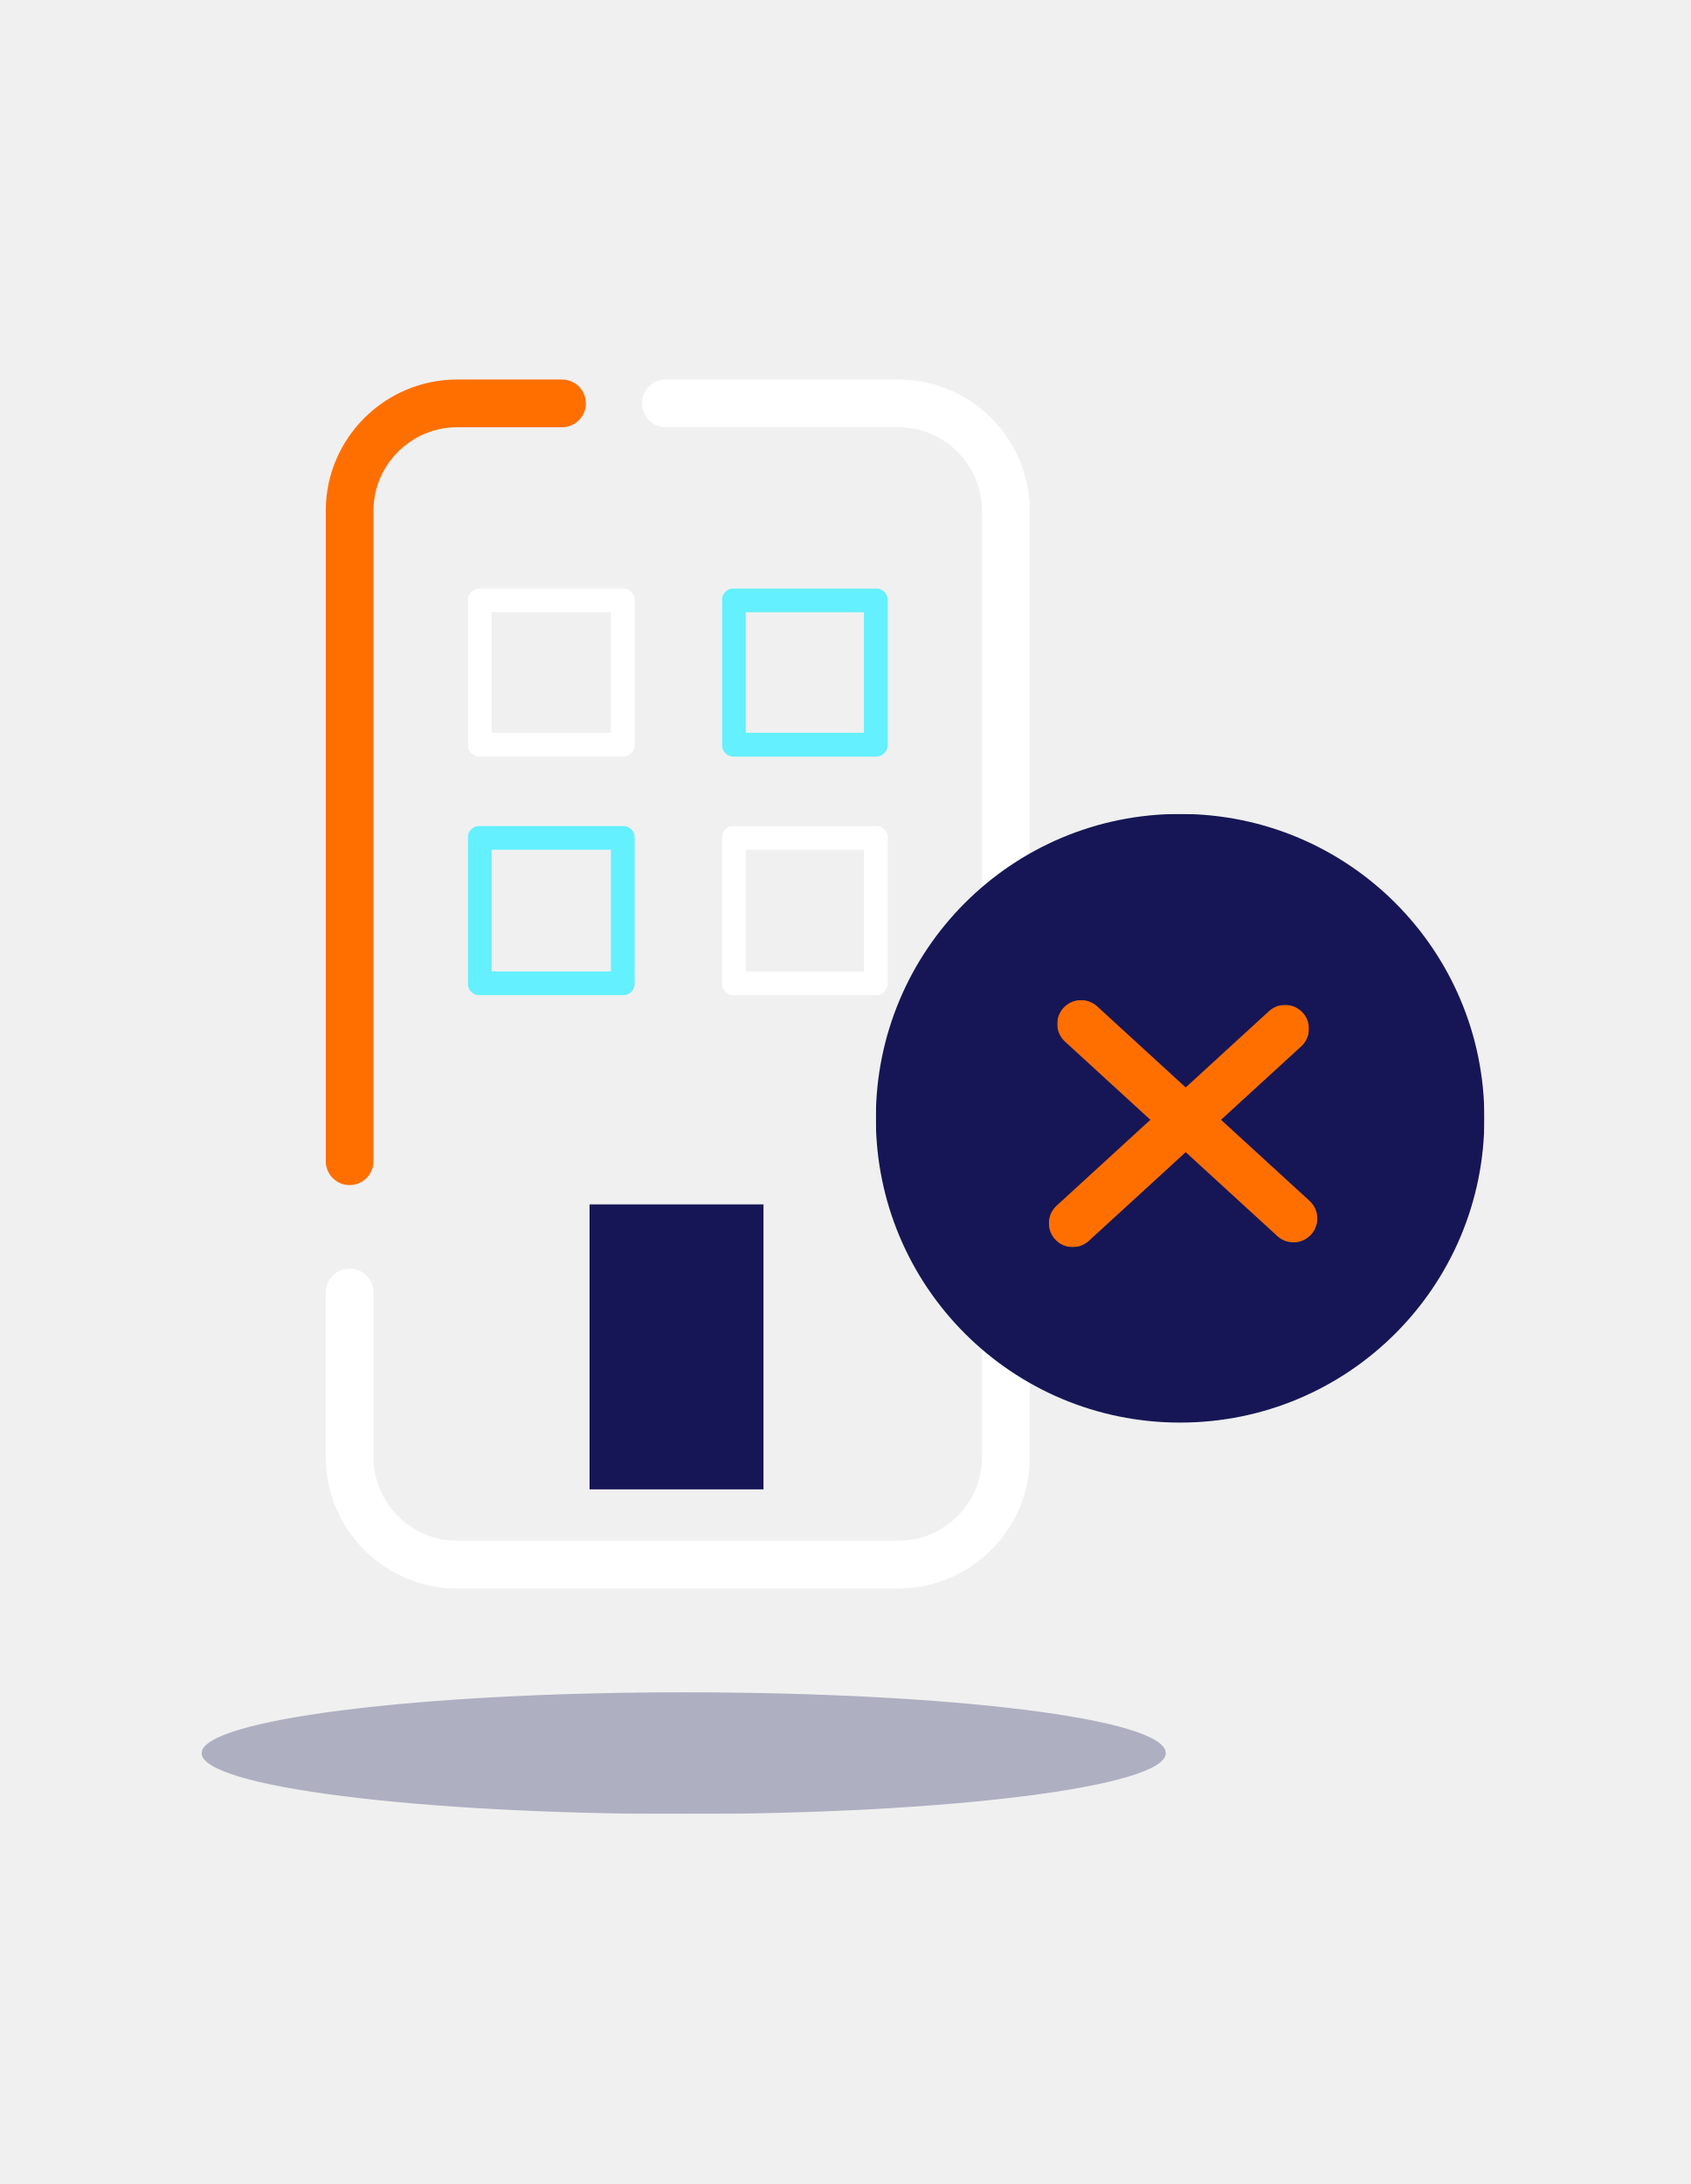
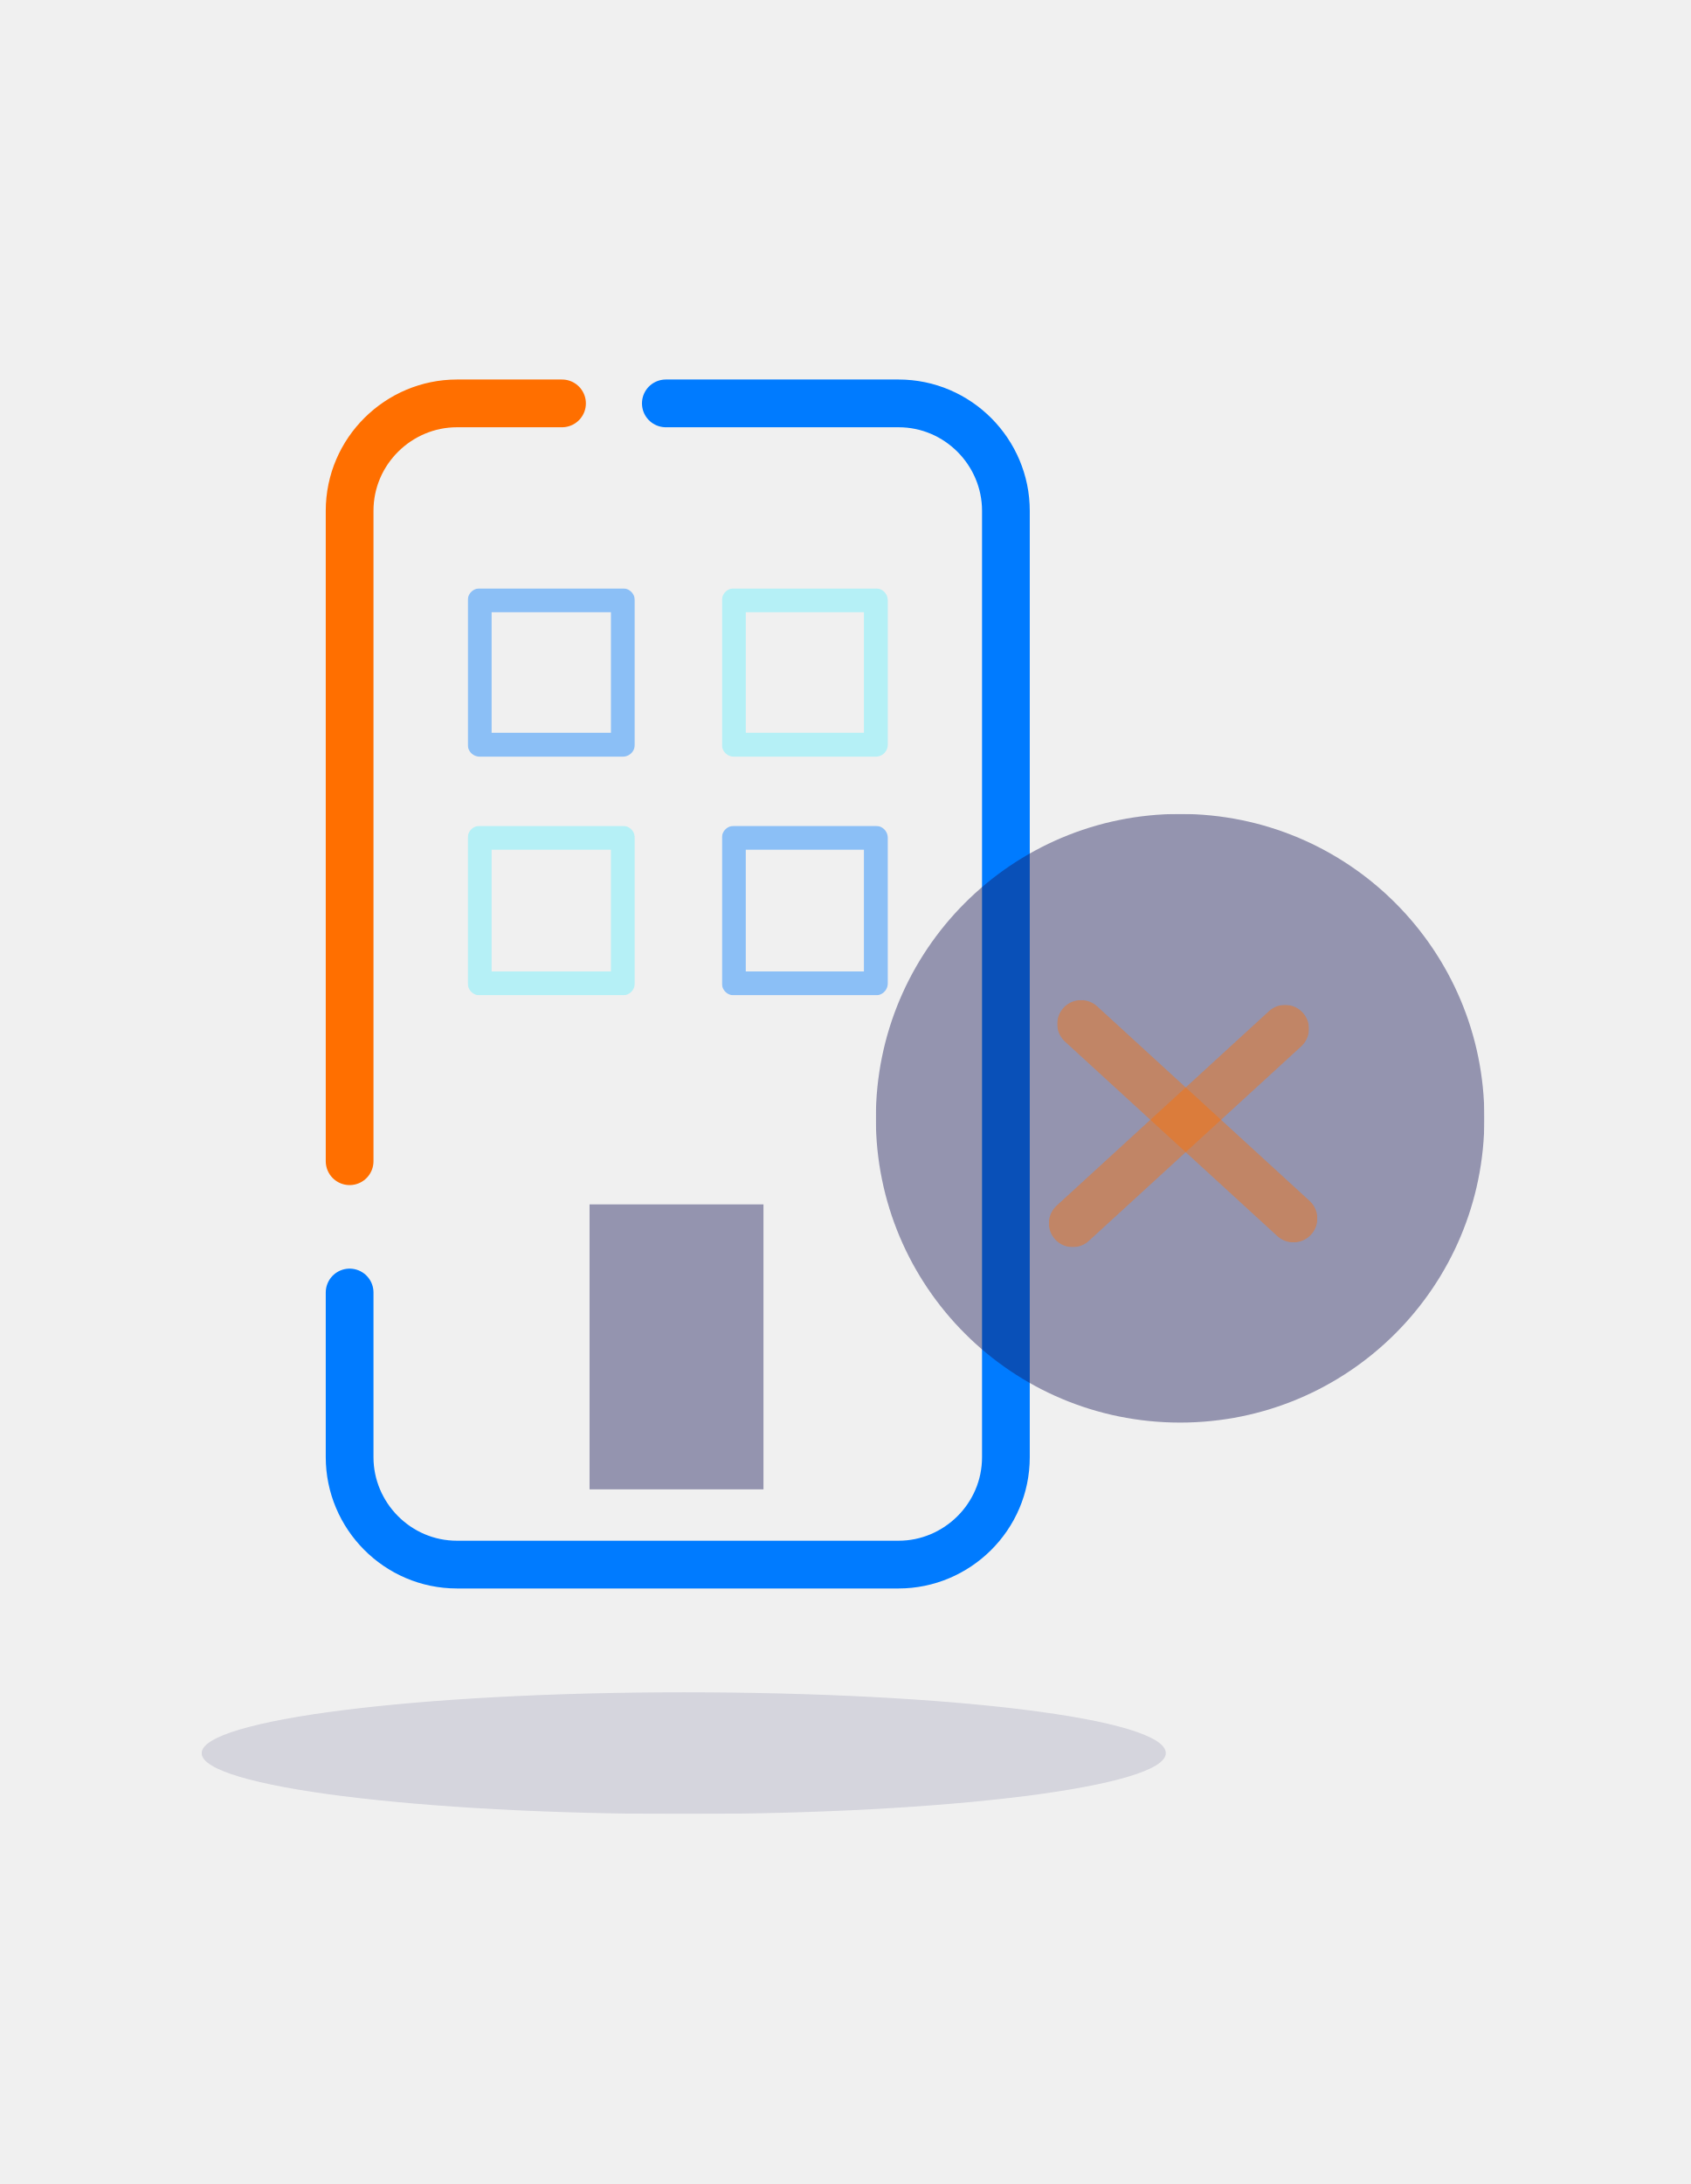
<svg xmlns="http://www.w3.org/2000/svg" version="1.1" id="Layer_1" x="0px" y="0px" viewBox="0 0 141.7 183" style="enable-background:new 0 0 141.7 183;" xml:space="preserve">
  <style type="text/css">
	.st0{fill:none;stroke:#ff6f00;stroke-width:4;stroke-linecap:round;stroke-linejoin:round;}
- 	.st1{fill:none;stroke:#ffffff;stroke-width:4;stroke-linecap:round;stroke-linejoin:round;}
+ 	.st1{fill:none;stroke:#007bff;stroke-width:4;stroke-linecap:round;stroke-linejoin:round;}
	.st2{filter:url(#Adobe_OpacityMaskFilter);}
- 	.st3{fill:#ffffff;}
+ 	.st3{fill:#007bff;}
	.st4{mask:url(#mask-2_1_);fill:none;stroke:#64f0ff;stroke-width:2;stroke-linecap:round;stroke-linejoin:round;}
	.st5{filter:url(#Adobe_OpacityMaskFilter_1_);}
- 	.st6{mask:url(#mask-2_2_);fill:none;stroke:#ffffff;stroke-width:2;stroke-linecap:round;stroke-linejoin:round;}
+ 	.st6{mask:url(#mask-2_2_);fill:none;stroke:#007bff;stroke-width:2;stroke-linecap:round;stroke-linejoin:round;}
	.st7{filter:url(#Adobe_OpacityMaskFilter_2_);}
- 	.st8{mask:url(#mask-2_3_);fill:none;stroke:#ffffff;stroke-width:2;stroke-linecap:round;stroke-linejoin:round;}
+ 	.st8{mask:url(#mask-2_3_);fill:none;stroke:#007bff;stroke-width:2;stroke-linecap:round;stroke-linejoin:round;}
	.st9{filter:url(#Adobe_OpacityMaskFilter_3_);}
	.st10{mask:url(#mask-2_4_);fill:none;stroke:#64f0ff;stroke-width:2;stroke-linecap:round;stroke-linejoin:round;}
	.st11{filter:url(#Adobe_OpacityMaskFilter_4_);}
	.st12{mask:url(#mask-2_5_);fill:#161656;}
	.st13{filter:url(#Adobe_OpacityMaskFilter_5_);}
	.st14{mask:url(#mask-2_6_);fill:#161656;}
	.st15{filter:url(#Adobe_OpacityMaskFilter_6_);}
	.st16{mask:url(#mask-2_7_);fill:none;stroke:#ff6f00;stroke-width:4;stroke-linecap:round;stroke-linejoin:round;}
	.st17{filter:url(#Adobe_OpacityMaskFilter_7_);}
	.st18{mask:url(#mask-2_8_);fill:none;stroke:#ff6f00;stroke-width:4;stroke-linecap:round;stroke-linejoin:round;}
	.st19{filter:url(#Adobe_OpacityMaskFilter_8_);}
	.st20{opacity:0.3;mask:url(#mask-2_9_);fill:#161656;enable-background:new    ;}
</style>
  <g id="Desktop">
    <g id="APPII" transform="translate(-405, -3058)">
      <g id="Group-15" transform="translate(405, 3059)">
        <path id="Stroke-1" class="st0" d="M47.1,32.8h-8.8c-4.9,0-9,4-9,9v54.5" />
        <path id="Stroke-3" class="st1" d="M29.3,107.3v13.8c0,4.9,4,9,9,9h37c4.9,0,9-4,9-9V41.8c0-4.9-4-9-9-9H55.8" />
        <g id="Clip-6">
			</g>
        <defs>
          <filter id="Adobe_OpacityMaskFilter" filterUnits="userSpaceOnUse" x="60.5" y="48.3" width="14" height="14.2">
            <feColorMatrix type="matrix" values="1 0 0 0 0  0 1 0 0 0  0 0 1 0 0  0 0 0 1 0" />
          </filter>
        </defs>
        <mask maskUnits="userSpaceOnUse" x="60.5" y="48.3" width="14" height="14.2" id="mask-2_1_">
          <g class="st2">
            <polygon id="path-1_1_" class="st3" points="16.9,151 124.4,151 124.4,31 16.9,31      " />
          </g>
        </mask>
        <polygon id="Stroke-5" class="st4" points="61.5,61.4 73.4,61.4 73.4,49.3 61.5,49.3    " />
        <defs>
          <filter id="Adobe_OpacityMaskFilter_1_" filterUnits="userSpaceOnUse" x="39.2" y="48.3" width="14" height="14.2">
            <feColorMatrix type="matrix" values="1 0 0 0 0  0 1 0 0 0  0 0 1 0 0  0 0 0 1 0" />
          </filter>
        </defs>
        <mask maskUnits="userSpaceOnUse" x="39.2" y="48.3" width="14" height="14.2" id="mask-2_2_">
          <g class="st5">
            <polygon id="path-1_2_" class="st3" points="16.9,151 124.4,151 124.4,31 16.9,31      " />
          </g>
        </mask>
        <polygon id="Stroke-7" class="st6" points="40.2,61.4 52.2,61.4 52.2,49.3 40.2,49.3    " />
        <defs>
          <filter id="Adobe_OpacityMaskFilter_2_" filterUnits="userSpaceOnUse" x="60.5" y="68.2" width="14" height="14.2">
            <feColorMatrix type="matrix" values="1 0 0 0 0  0 1 0 0 0  0 0 1 0 0  0 0 0 1 0" />
          </filter>
        </defs>
        <mask maskUnits="userSpaceOnUse" x="60.5" y="68.2" width="14" height="14.2" id="mask-2_3_">
          <g class="st7">
            <polygon id="path-1_3_" class="st3" points="16.9,151 124.4,151 124.4,31 16.9,31      " />
          </g>
        </mask>
        <polygon id="Stroke-8" class="st8" points="61.5,81.4 73.4,81.4 73.4,69.2 61.5,69.2    " />
        <defs>
          <filter id="Adobe_OpacityMaskFilter_3_" filterUnits="userSpaceOnUse" x="39.2" y="68.2" width="14" height="14.2">
            <feColorMatrix type="matrix" values="1 0 0 0 0  0 1 0 0 0  0 0 1 0 0  0 0 0 1 0" />
          </filter>
        </defs>
        <mask maskUnits="userSpaceOnUse" x="39.2" y="68.2" width="14" height="14.2" id="mask-2_4_">
          <g class="st9">
            <polygon id="path-1_4_" class="st3" points="16.9,151 124.4,151 124.4,31 16.9,31      " />
          </g>
        </mask>
        <polygon id="Stroke-9" class="st10" points="40.2,81.4 52.2,81.4 52.2,69.2 40.2,69.2    " />
        <defs>
          <filter id="Adobe_OpacityMaskFilter_4_" filterUnits="userSpaceOnUse" x="49.4" y="99.9" width="14.6" height="23.9">
            <feColorMatrix type="matrix" values="1 0 0 0 0  0 1 0 0 0  0 0 1 0 0  0 0 0 1 0" />
          </filter>
        </defs>
        <mask maskUnits="userSpaceOnUse" x="49.4" y="99.9" width="14.6" height="23.9" id="mask-2_5_">
          <g class="st11">
            <polygon id="path-1_5_" class="st3" points="16.9,151 124.4,151 124.4,31 16.9,31      " />
          </g>
        </mask>
        <polygon id="Fill-10" class="st12" points="49.4,123.8 64,123.8 64,99.9 49.4,99.9    " />
        <defs>
          <filter id="Adobe_OpacityMaskFilter_5_" filterUnits="userSpaceOnUse" x="73.4" y="67.2" width="51.1" height="51.1">
            <feColorMatrix type="matrix" values="1 0 0 0 0  0 1 0 0 0  0 0 1 0 0  0 0 0 1 0" />
          </filter>
        </defs>
        <mask maskUnits="userSpaceOnUse" x="73.4" y="67.2" width="51.1" height="51.1" id="mask-2_6_">
          <g class="st13">
            <polygon id="path-1_6_" class="st3" points="16.9,151 124.4,151 124.4,31 16.9,31      " />
          </g>
        </mask>
        <path id="Fill-11" class="st14" d="M124.4,92.7c0,14.1-11.4,25.5-25.5,25.5s-25.5-11.4-25.5-25.5s11.4-25.5,25.5-25.5     S124.4,78.6,124.4,92.7" />
        <defs>
          <filter id="Adobe_OpacityMaskFilter_6_" filterUnits="userSpaceOnUse" x="88.6" y="82.8" width="21.8" height="20.3">
            <feColorMatrix type="matrix" values="1 0 0 0 0  0 1 0 0 0  0 0 1 0 0  0 0 0 1 0" />
          </filter>
        </defs>
        <mask maskUnits="userSpaceOnUse" x="88.6" y="82.8" width="21.8" height="20.3" id="mask-2_7_">
          <g class="st15">
            <polygon id="path-1_7_" class="st3" points="16.9,151 124.4,151 124.4,31 16.9,31      " />
          </g>
        </mask>
        <path id="Stroke-12" class="st16" d="M90.6,84.8l17.8,16.3" />
        <defs>
          <filter id="Adobe_OpacityMaskFilter_7_" filterUnits="userSpaceOnUse" x="87.9" y="83.2" width="21.8" height="20.3">
            <feColorMatrix type="matrix" values="1 0 0 0 0  0 1 0 0 0  0 0 1 0 0  0 0 0 1 0" />
          </filter>
        </defs>
        <mask maskUnits="userSpaceOnUse" x="87.9" y="83.2" width="21.8" height="20.3" id="mask-2_8_">
          <g class="st17">
            <polygon id="path-1_8_" class="st3" points="16.9,151 124.4,151 124.4,31 16.9,31      " />
          </g>
        </mask>
        <path id="Stroke-13" class="st18" d="M107.7,85.2l-17.8,16.3" />
        <defs>
          <filter id="Adobe_OpacityMaskFilter_8_" filterUnits="userSpaceOnUse" x="16.9" y="140.7" width="80.9" height="10.3">
            <feColorMatrix type="matrix" values="1 0 0 0 0  0 1 0 0 0  0 0 1 0 0  0 0 0 1 0" />
          </filter>
        </defs>
        <mask maskUnits="userSpaceOnUse" x="16.9" y="140.7" width="80.9" height="10.3" id="mask-2_9_">
          <g class="st19">
            <polygon id="path-1_9_" class="st3" points="16.9,151 124.4,151 124.4,31 16.9,31      " />
          </g>
        </mask>
        <path id="Fill-14" class="st20" d="M97.7,145.9c0,2.8-18.1,5.1-40.4,5.1s-40.4-2.3-40.4-5.1c0-2.8,18.1-5.1,40.4-5.1     S97.7,143,97.7,145.9" />
      </g>
    </g>
  </g>
</svg>
